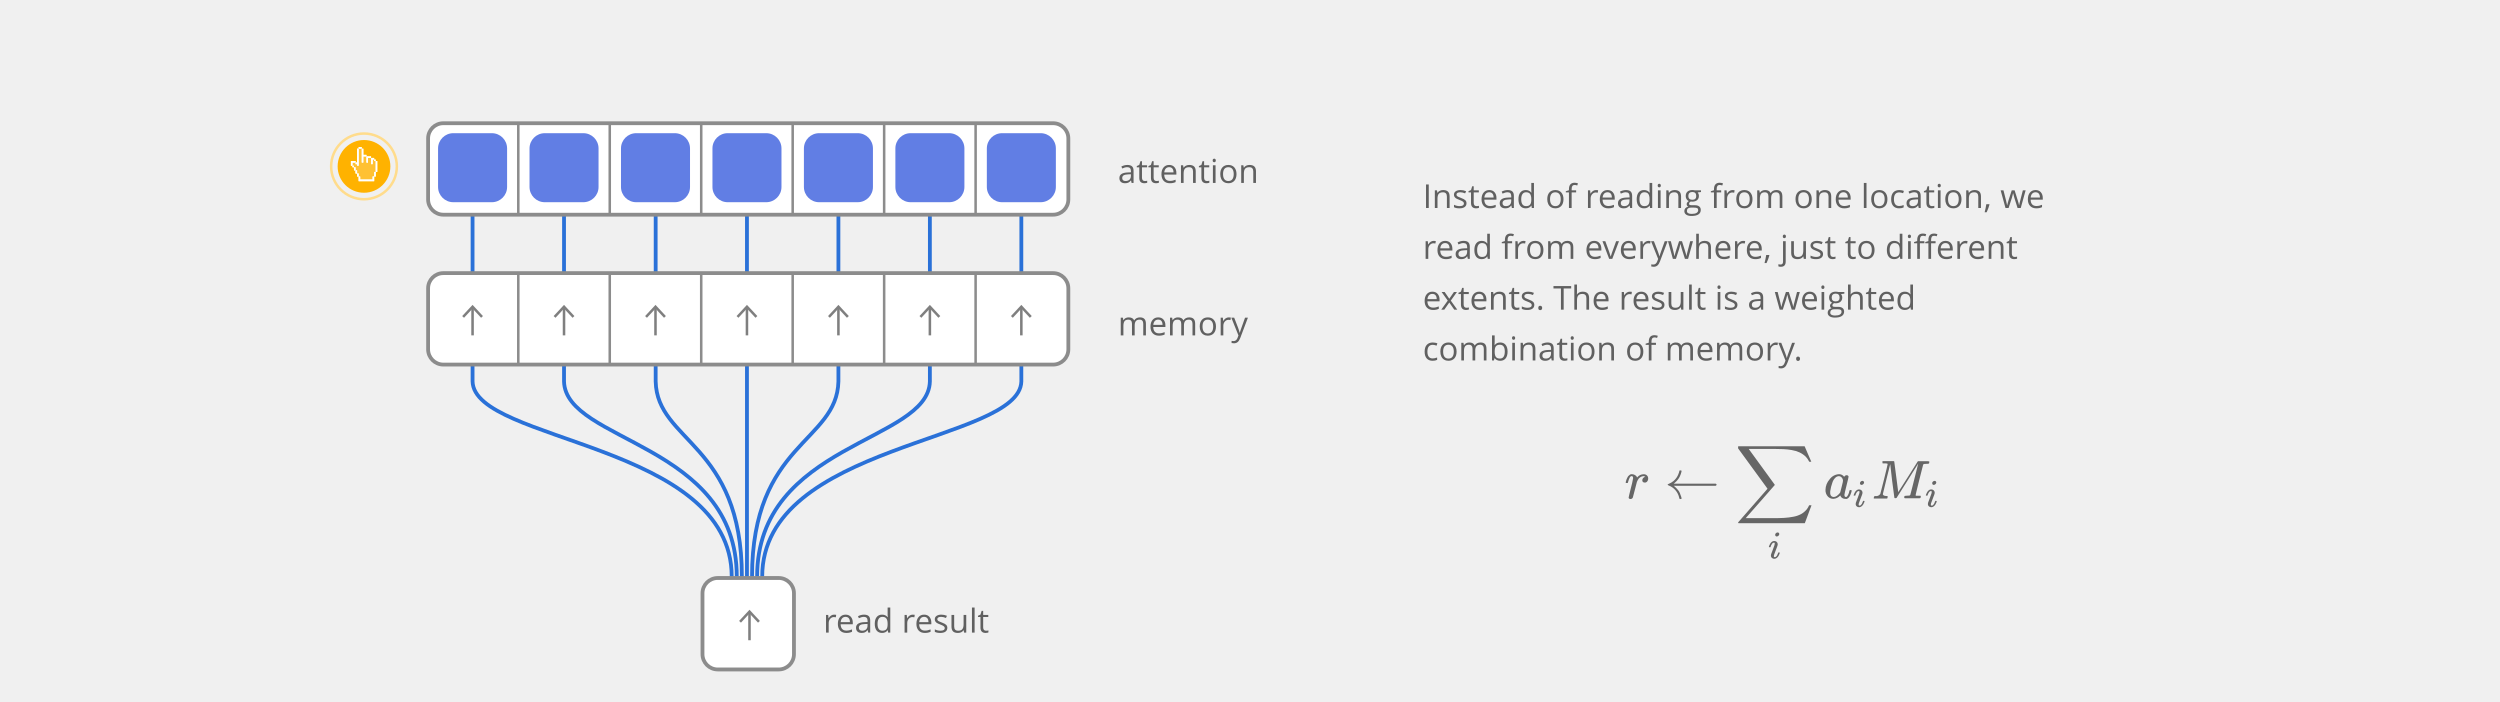
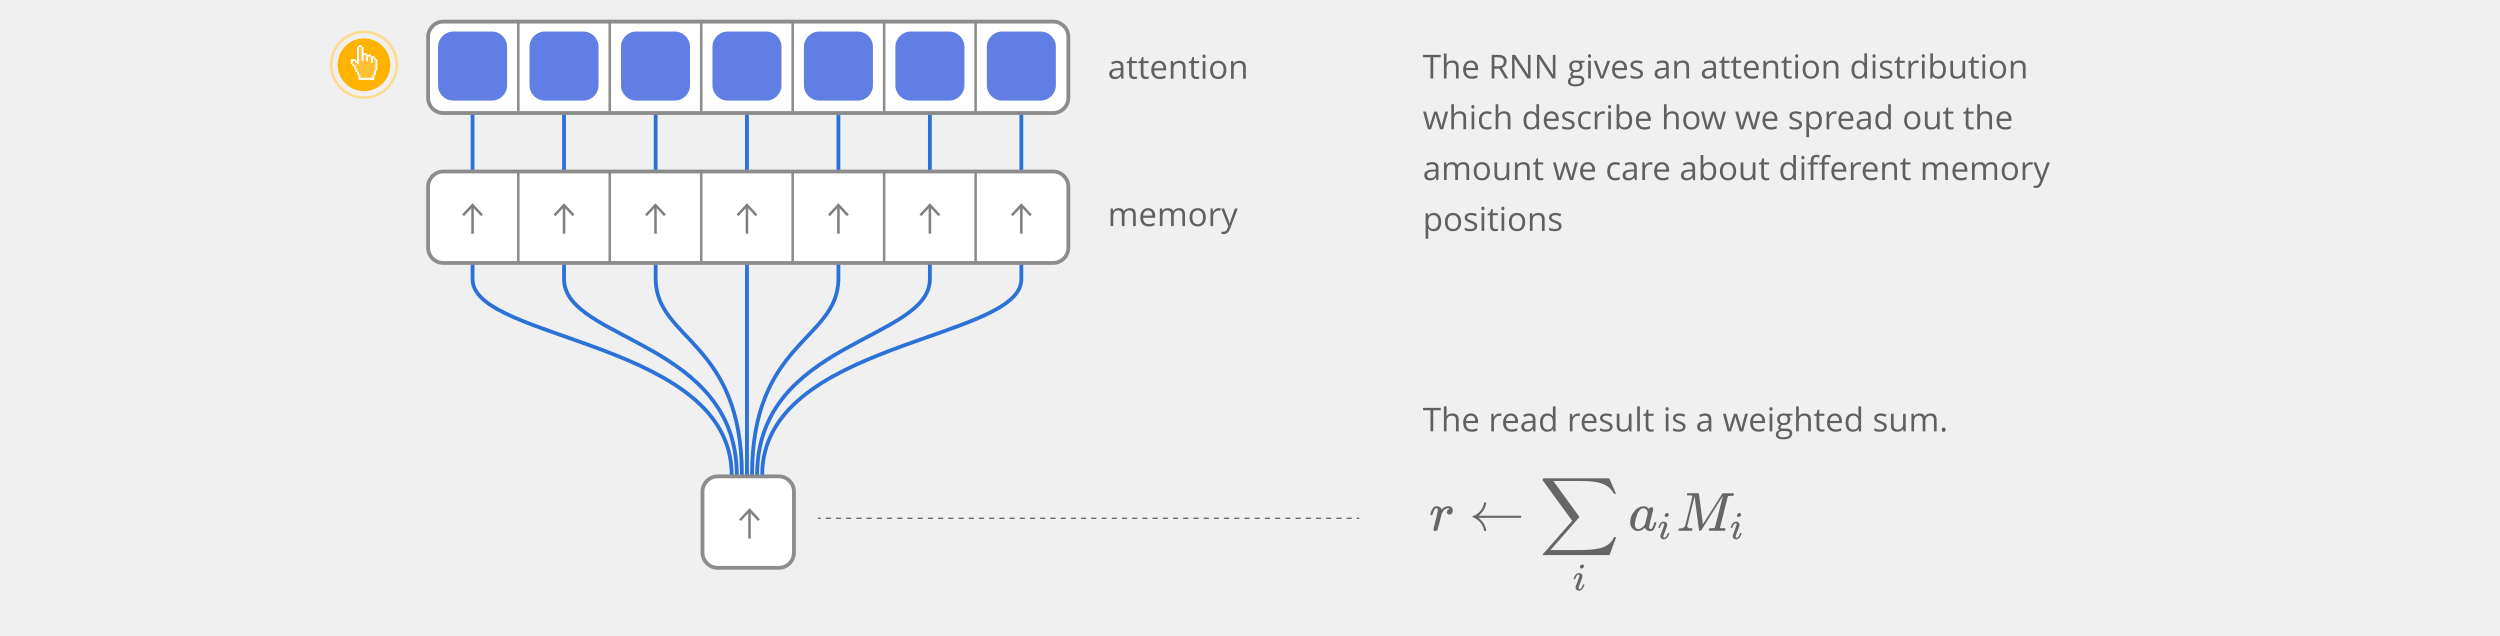
- <svg xmlns="http://www.w3.org/2000/svg" xmlns:xlink="http://www.w3.org/1999/xlink" id="edges" width="984" height="276" viewBox="0 0 984 276">
+ <svg xmlns="http://www.w3.org/2000/svg" xmlns:xlink="http://www.w3.org/1999/xlink" id="edges" width="984" height="250" viewBox="0 0 984 250">
  <defs>
    <symbol id="array-7" data-name="array-7" viewBox="0 0 253.5 37.5">
      <rect x="0.75" y="0.75" width="252" height="36" rx="6" ry="6" fill="#fff" stroke="#8c8c8c" stroke-miterlimit="10" stroke-width="1.5" />
      <line x1="36.25" y1="36.75" x2="36.25" y2="0.75" fill="none" stroke="#8c8c8c" stroke-miterlimit="10" />
      <line x1="72.25" y1="36.75" x2="72.25" y2="0.75" fill="none" stroke="#8c8c8c" stroke-miterlimit="10" />
      <line x1="108.25" y1="36.75" x2="108.25" y2="0.75" fill="none" stroke="#8c8c8c" stroke-miterlimit="10" />
      <line x1="144.25" y1="36.75" x2="144.25" y2="0.75" fill="none" stroke="#8c8c8c" stroke-miterlimit="10" />
      <line x1="180.25" y1="36.75" x2="180.25" y2="0.75" fill="none" stroke="#8c8c8c" stroke-miterlimit="10" />
      <line x1="216.25" y1="36.75" x2="216.25" y2="0.75" fill="none" stroke="#8c8c8c" stroke-miterlimit="10" />
    </symbol>
    <symbol id="array-1" data-name="array-1" viewBox="0 0 37.5 37.5">
      <rect x="0.75" y="0.75" width="36" height="36" rx="6" ry="6" fill="#fff" stroke="#8c8c8c" stroke-miterlimit="10" stroke-width="1.5" />
    </symbol>
    <symbol id="array-vector" data-name="array-vector" viewBox="0 0 36 36">
      <rect width="36" height="36" fill="#d8c2f2" opacity="0" />
      <g opacity="0.5">
        <g>
          <line x1="18" y1="24" x2="18" y2="13.08" fill="none" stroke="#000" stroke-miterlimit="10" />
          <polygon points="22.09 16.4 21.36 17.08 18 13.47 14.64 17.08 13.91 16.4 18 12 22.09 16.4" />
        </g>
      </g>
    </symbol>
    <symbol id="array-positive-value" data-name="array-positive-value" viewBox="0 0 36 36">
      <rect width="36" height="36" fill="#0080f7" opacity="0" />
      <rect x="4.42" y="4.42" width="27.17" height="27.17" rx="6" ry="6" fill="#3a5edd" opacity="0.8" />
    </symbol>
    <symbol id="pointer" data-name="pointer" viewBox="0 0 26.87 26.87">
      <circle cx="13.43" cy="13.43" r="12.93" fill="none" stroke="#ffdc8c" stroke-miterlimit="10" />
      <circle cx="13.43" cy="13.43" r="10.38" fill="#ffb200" />
      <polygon points="11.32 19.26 11.32 17.43 10.72 17.43 10.71 16.14 10.1 16.21 10.1 15 9.54 14.99 9.46 13.78 8.88 13.78 8.89 13.16 8.28 13.16 8.28 11.34 10.11 11.34 10.11 11.94 10.71 11.94 10.71 6.46 11.33 6.45 11.33 5.86 12.54 5.86 12.54 6.45 13.16 6.47 13.16 8.89 14.37 8.89 14.39 9.49 16.21 9.51 16.21 10.12 17.43 10.12 17.43 10.79 18.04 10.73 18.05 11.39 18.65 11.33 18.65 15.61 18.04 15.52 17.98 17.43 17.43 17.43 17.43 19.26 11.32 19.26" fill="#fff" opacity="0.2" />
      <g>
        <path d="M10.11,11.94c0-.09,0-0.19,0-0.28s0-.21,0-0.32H8.28v1.82H8.89V11.95h1.23v0.63h0.6v0.6h0.61V13.09q0-2.4,0-4.8,0-.92,0-1.85h1.21V5.85H11.33v0.6H10.71v5.47h-0.6Zm4.28-2.44a0.45,0.45,0,0,1,0-.07c0-.15,0-0.3,0-0.45s0,0,0-.08H13.16V6.47H12.55v5.47h0.61V9.51h1.24s0,0.06,0,.09q0,1.12,0,2.25s0,0.07,0,.1H15V10.12h1.23v2.43h0.6V10.71l0.57,0s0,0,0,.05,0,0.29,0,.44,0,0.07,0,.11H18a0,0,0,0,1,.06.06c0,0.24,0,.48,0,0.72q0,1.71,0,3.41s0,0,0,.08h-0.6s0,0,0,0q0,0.86,0,1.72s0,0,0,.06H16.81v1.21H11.94V17.42H11.33V16.21h-0.6a11.4,11.4,0,0,0,0,1.22h0.6v1.83c2,0,4.07,0,6.11,0,0-.1,0-0.19,0-0.28,0-.46,0-0.93,0-1.39a1.53,1.53,0,0,0,0-.16H18c0.05,0,.07,0,0.07-0.07,0-.45,0-0.89,0-1.34,0-.13,0-0.26,0-0.4l0.3,0h0.3V11.33H18v-0.6H17.43V10.11H16.21V9.51H14.39ZM10.1,15v1.21h0.52a0.07,0.07,0,0,0,.08-0.08c0-.32,0-0.65,0-1,0-.06,0-0.11,0-0.17H10.11V13.77H9.49V13.16H8.91a2.7,2.7,0,0,0,0,.62H9.47s0,0,0,.07,0,0.27,0,.41,0,0.45,0,.68a0,0,0,0,0,.05.06H10.1Z" fill="#fff" />
        <path d="M17.43,17.43s0,0,0-.06q0-.86,0-1.72s0,0,0,0H18s0-.06,0-0.08q0-1.71,0-3.41c0-.24,0-0.48,0-0.72A0,0,0,0,0,18,11.33H17.44s0-.07,0-0.11,0-.29,0-0.44,0-.05,0-0.05l-0.57,0v1.84h-0.6V10.12H15v1.82H14.38s0-.07,0-0.1q0-1.12,0-2.25s0-.06,0-0.09h1.81v0.6h1.22v0.62H18v0.6h0.61v4.28h-0.3l-0.3,0c0,0.14,0,.27,0,0.4,0,0.45,0,.89,0,1.34,0,0.05,0,.07-0.07.07H17.43Z" fill="#fff" />
        <path d="M17.43,17.43a1.53,1.53,0,0,1,0,.16c0,0.46,0,.93,0,1.39,0,0.09,0,.17,0,0.28-2,0-4.06,0-6.11,0V17.43h-0.6a11.4,11.4,0,0,1,0-1.22h0.6v1.21h0.61v1.22h4.88V17.43h0.62Z" fill="#fff" />
        <path d="M11.33,6.45q0,0.92,0,1.85,0,2.4,0,4.8v0.07H10.72v-0.6h-0.6V11.93h0.6V6.46h0.61Z" fill="#fff" />
        <path d="M14.39,9.49H13.16v2.43H12.55V6.47h0.61V8.89h1.21s0,0.06,0,.08,0,0.3,0,.45a0.44,0.44,0,0,0,0,.07h0Z" fill="#fff" />
        <path d="M10.1,15H9.54a0,0,0,0,1-.05-0.06c0-.23,0-0.45,0-0.68s0-.27,0-0.41,0,0,0-.07H8.88a2.7,2.7,0,0,1,0-.62H9.49v0.61h0.62V15h0.61c0,0.06,0,.12,0,0.17,0,0.32,0,.65,0,1a0.07,0.07,0,0,1-.08.08H10.1V15Z" fill="#fff" />
        <path d="M10.11,11.93H8.89v1.21H8.28V11.34h1.83c0,0.11,0,.21,0,0.32s0,0.19,0,.28h0Z" fill="#fff" />
        <path d="M11.33,6.45V5.85h1.21v0.6H11.33Z" fill="#fff" />
      </g>
    </symbol>
  </defs>
  <g id="paths">
-     <path id="edge0" d="M186,84v66.12c0.56,24,102,24.22,102,76.88" fill="none" stroke="#2a71d8" stroke-miterlimit="10" stroke-width="1.5" />
-     <path id="edge1" d="M222,84v66.12c0.56,24,68,24.22,68,76.88" fill="none" stroke="#2a71d8" stroke-miterlimit="10" stroke-width="1.5" />
-     <path id="edge2" d="M258.07,84v66.12c0.56,24,33.93,24.22,33.93,76.88" fill="none" stroke="#2a71d8" stroke-miterlimit="10" stroke-width="1.5" />
-     <path id="edge3" d="M294,84V228" fill="none" stroke="#2a71d8" stroke-miterlimit="10" stroke-width="1.5" />
-     <path id="edge4" d="M330,84v66.12c-0.56,24-34,24.22-34,76.88" fill="none" stroke="#2a71d8" stroke-miterlimit="10" stroke-width="1.5" />
-     <path id="edge5" d="M366,84v66.12c-0.56,24-68,24.22-68,76.88" fill="none" stroke="#2a71d8" stroke-miterlimit="10" stroke-width="1.5" />
-     <path id="edge6" d="M402,84v66.12c-0.56,24-102,24.22-102,76.88" fill="none" stroke="#2a71d8" stroke-miterlimit="10" stroke-width="1.5" />
+     <path id="edge0" d="M186,44v66.12c0.56,24,102,24.22,102,76.88" fill="none" stroke="#2a71d8" stroke-miterlimit="10" stroke-width="1.5" />
+     <path id="edge1" d="M222,44v66.12c0.56,24,68,24.22,68,76.88" fill="none" stroke="#2a71d8" stroke-miterlimit="10" stroke-width="1.5" />
+     <path id="edge2" d="M258.07,44v66.12c0.56,24,33.93,24.22,33.93,76.88" fill="none" stroke="#2a71d8" stroke-miterlimit="10" stroke-width="1.5" />
+     <path id="edge3" d="M294,44V188" fill="none" stroke="#2a71d8" stroke-miterlimit="10" stroke-width="1.5" />
+     <path id="edge4" d="M330,44v66.12c-0.56,24-34,24.22-34,76.88" fill="none" stroke="#2a71d8" stroke-miterlimit="10" stroke-width="1.5" />
+     <path id="edge5" d="M366,44v66.12c-0.56,24-68,24.22-68,76.88" fill="none" stroke="#2a71d8" stroke-miterlimit="10" stroke-width="1.5" />
+     <path id="edge6" d="M402,44v66.12c-0.56,24-102,24.22-102,76.88" fill="none" stroke="#2a71d8" stroke-miterlimit="10" stroke-width="1.5" />
  </g>
-   <use id="array-7-3" data-name="array-7" width="253.5" height="37.5" transform="translate(167.75 47.75)" xlink:href="#array-7" />
-   <use id="array-7-6" data-name="array-7" width="253.5" height="37.5" transform="translate(167.75 106.75)" xlink:href="#array-7" />
-   <use id="array-1-3" data-name="array-1" width="37.5" height="37.5" transform="translate(275.75 226.75)" xlink:href="#array-1" />
+   <use id="array-7-3" data-name="array-7" width="253.5" height="37.5" transform="translate(167.75 7.75)" xlink:href="#array-7" />
+   <use id="array-7-6" data-name="array-7" width="253.5" height="37.5" transform="translate(167.75 66.75)" xlink:href="#array-7" />
+   <use id="array-1-3" data-name="array-1" width="37.5" height="37.5" transform="translate(275.75 186.75)" xlink:href="#array-1" />
  <g opacity="0.6">
-     <text transform="translate(440 72)" font-size="13" font-family="Open Sans">attention</text>
+     <text transform="translate(436 31)" font-size="13" font-family="Open Sans">attention</text>
  </g>
  <g opacity="0.6">
-     <text transform="translate(440 132)" font-size="13" font-family="Open Sans">memory</text>
+     <text transform="translate(436 89)" font-size="13" font-family="Open Sans">memory</text>
+   </g>
+   <use id="read-result" width="36" height="36" transform="translate(277 188)" xlink:href="#array-vector" />
+   <g id="attention">
+     <use id="array-positive-value-3" data-name="array-positive-value" width="36" height="36" transform="translate(168 8)" xlink:href="#array-positive-value" />
+     <use width="36" height="36" transform="translate(204 8)" xlink:href="#array-positive-value" />
+     <use width="36" height="36" transform="translate(240 8)" xlink:href="#array-positive-value" />
+     <use width="36" height="36" transform="translate(276 8)" xlink:href="#array-positive-value" />
+     <use width="36" height="36" transform="translate(312 8)" xlink:href="#array-positive-value" />
+     <use width="36" height="36" transform="translate(348 8)" xlink:href="#array-positive-value" />
+     <use width="36" height="36" transform="translate(384 8)" xlink:href="#array-positive-value" />
+   </g>
+   <g id="memory">
+     <use width="36" height="36" transform="translate(168 68)" xlink:href="#array-vector" />
+     <use width="36" height="36" transform="translate(204 68)" xlink:href="#array-vector" />
+     <use width="36" height="36" transform="translate(240 68)" xlink:href="#array-vector" />
+     <use width="36" height="36" transform="translate(276 68)" xlink:href="#array-vector" />
+     <use width="36" height="36" transform="translate(312 68)" xlink:href="#array-vector" />
+     <use width="36" height="36" transform="translate(348 68)" xlink:href="#array-vector" />
+     <use id="array-vector-17" data-name="array-vector" width="36" height="36" transform="translate(384 68)" xlink:href="#array-vector" />
+   </g>
+   <use id="pointer-3" data-name="pointer" width="26.87" height="26.87" transform="translate(129.84 12.06)" xlink:href="#pointer" />
+   <g opacity="0.6">
+     <text transform="translate(560 30.88)" font-size="13" font-family="Open Sans">The RNN gives an attention distribution <tspan x="0" y="20">which describe how we spread out the </tspan>
+       <tspan x="0" y="40">amount we care about different memory </tspan>
+       <tspan x="0" y="60">positions</tspan>
+     </text>
  </g>
  <g opacity="0.6">
-     <text transform="translate(324 249)" font-size="13" font-family="Open Sans">read result</text>
+     <text transform="translate(560 169.81)" font-size="13" font-family="Open Sans">The read result is a weighted sum.</text>
  </g>
-   <use id="read-result" width="36" height="36" transform="translate(277 228)" xlink:href="#array-vector" />
-   <g id="attention">
-     <use id="array-positive-value-3" data-name="array-positive-value" width="36" height="36" transform="translate(168 48)" xlink:href="#array-positive-value" />
-     <use width="36" height="36" transform="translate(204 48)" xlink:href="#array-positive-value" />
-     <use width="36" height="36" transform="translate(240 48)" xlink:href="#array-positive-value" />
-     <use width="36" height="36" transform="translate(276 48)" xlink:href="#array-positive-value" />
-     <use width="36" height="36" transform="translate(312 48)" xlink:href="#array-positive-value" />
-     <use width="36" height="36" transform="translate(348 48)" xlink:href="#array-positive-value" />
-     <use width="36" height="36" transform="translate(384 48)" xlink:href="#array-positive-value" />
+   <g opacity="0.6">
+     <g>
+       <line x1="322" y1="204" x2="323" y2="204" fill="none" stroke="#000" stroke-miterlimit="10" stroke-width="0.5" />
+       <line x1="325.01" y1="204" x2="533" y2="204" fill="none" stroke="#000" stroke-miterlimit="10" stroke-width="0.5" stroke-dasharray="2.01 2.01" />
+       <line x1="534" y1="204" x2="535" y2="204" fill="none" stroke="#000" stroke-miterlimit="10" stroke-width="0.5" />
+     </g>
  </g>
-   <g id="memory">
-     <use width="36" height="36" transform="translate(168 108)" xlink:href="#array-vector" />
-     <use width="36" height="36" transform="translate(204 108)" xlink:href="#array-vector" />
-     <use width="36" height="36" transform="translate(240 108)" xlink:href="#array-vector" />
-     <use width="36" height="36" transform="translate(276 108)" xlink:href="#array-vector" />
-     <use width="36" height="36" transform="translate(312 108)" xlink:href="#array-vector" />
-     <use width="36" height="36" transform="translate(348 108)" xlink:href="#array-vector" />
-     <use id="array-vector-17" data-name="array-vector" width="36" height="36" transform="translate(384 108)" xlink:href="#array-vector" />
+   <g>
+     <path d="M563,202.59a1.5,1.5,0,0,0,0-.17l0.11-.48a4.07,4.07,0,0,1,.22-0.67q0.13-.3.33-0.71a2.31,2.31,0,0,1,.43-0.65,4.86,4.86,0,0,1,.56-0.48,1,1,0,0,1,.72-0.2,2.27,2.27,0,0,1,1.11.26,2.61,2.61,0,0,1,.67.48,0.93,0.93,0,0,1,.24.43,0.23,0.23,0,0,0,.07.13,0.76,0.76,0,0,0,.17-0.15,3.19,3.19,0,0,1,2.41-1.13h0.06a1.69,1.69,0,0,1,1.56.89,2.06,2.06,0,0,1,.17.8,1.74,1.74,0,0,1-.28,1,1.35,1.35,0,0,1-.56.5,1.22,1.22,0,0,1-.54.09,1,1,0,0,1-.69-0.24,0.81,0.81,0,0,1-.26-0.63,1.41,1.41,0,0,1,1.21-1.39A1.66,1.66,0,0,0,570,200a2.8,2.8,0,0,0-2.23,1.6,2.88,2.88,0,0,0-.33.72q-0.11.37-.74,2.88-0.74,3-.85,3.23a1,1,0,0,1-.93.59,0.74,0.74,0,0,1-.46-0.13,0.78,0.78,0,0,1-.24-0.26,0.32,0.32,0,0,1,0-.22q0-.28.87-3.73a37.67,37.67,0,0,0,.87-3.84q0-.85-0.56-0.85a0.93,0.93,0,0,0-.78.61A6.3,6.3,0,0,0,564,202a6.18,6.18,0,0,1-.24.78,0.72,0.72,0,0,1-.35,0h-0.3A0.36,0.36,0,0,1,563,202.59Z" fill="#666" />
+     <path d="M598.79,203.15v0.24a0.54,0.54,0,0,1-.33.43H581.91l0.37,0.3a5.92,5.92,0,0,1,.63.59q0.3,0.33.71,0.8a4.41,4.41,0,0,1,.72,1.21q0.3,0.74.56,1.54a2.44,2.44,0,0,1,.11.54q0,0.24-.43.24h-0.22a0.17,0.17,0,0,1-.13-0.09,0.85,0.85,0,0,1-.11-0.19,2.1,2.1,0,0,1-.09-0.41,6.62,6.62,0,0,0-1.47-2.82,6.68,6.68,0,0,0-2.64-1.84,0.85,0.85,0,0,1-.39-0.24,0.25,0.25,0,0,1,.09-0.22,1.44,1.44,0,0,1,.3-0.15,6.66,6.66,0,0,0,1.84-1.08,6.43,6.43,0,0,0,1.24-1.32,7.45,7.45,0,0,0,.69-1.28,10.62,10.62,0,0,0,.37-1l0.06-.37,0.07-.17a0.23,0.23,0,0,1,.11-0.09,0.67,0.67,0,0,1,.28,0q0.43,0,.43.24a2.44,2.44,0,0,1-.11.54,9.12,9.12,0,0,1-.54,1.5,6.26,6.26,0,0,1-.69,1.17q-0.37.48-.67,0.8a6.46,6.46,0,0,1-.65.61l-0.43.37h16.55a0.54,0.54,0,0,1,.33.43v-0.24Z" fill="#666" />
+     <path d="M607.32,188.27s4.41,0,13.11,0h13l1.26,2.93q1.28,3,1.37,3.16h-0.87l-0.15-.3a7.32,7.32,0,0,0-1.21-1.69,9.09,9.09,0,0,0-2.41-1.67,11.86,11.86,0,0,0-3.06-.93,25.21,25.21,0,0,0-3.27-.37q-1.54-.06-4-0.09h-9.71l0.17,0.24q10,13.72,10.08,13.85a0.19,0.19,0,0,1,0,.13L616,210l-5.72,6.5s1.52,0,4.57,0h3.06q1.93,0,2.77,0,2.95,0,4.77-.11a27.83,27.83,0,0,0,3.62-.46,10,10,0,0,0,3.06-1.06,8.13,8.13,0,0,0,2.23-1.89,6.87,6.87,0,0,0,.89-1.56h0.87s-0.05.17-.15,0.46-0.28.76-.54,1.41-0.48,1.26-.67,1.82l-1.26,3.36-13,0q-13,0-13.11,0a0.18,0.18,0,0,1-.13-0.2,0.33,0.33,0,0,1,0-.13L618.81,205s-0.24-.34-0.71-1-1.24-1.68-2.28-3.12-2-2.73-2.82-3.86l-5.76-7.91,0-.33A0.7,0.7,0,0,1,607.32,188.27Z" fill="#666" />
+     <path d="M619.35,227.92a1.68,1.68,0,0,1,.14-0.47,7.35,7.35,0,0,1,.37-0.78,2.53,2.53,0,0,1,.67-0.78,1.39,1.39,0,0,1,.92-0.34,1.45,1.45,0,0,1,1,.35,1.25,1.25,0,0,1,.41.95,3,3,0,0,1-.21.86q-0.21.6-.61,1.61T621.38,231a2.51,2.51,0,0,0-.08.49q0,0.38.26,0.38a1,1,0,0,0,.29,0,1,1,0,0,0,.35-0.21,2.08,2.08,0,0,0,.41-0.54,4.45,4.45,0,0,0,.38-0.9,0.63,0.63,0,0,1,.08-0.21,0.56,0.56,0,0,1,.26,0q0.31,0,.31.15a1.68,1.68,0,0,1-.14.47,6,6,0,0,1-.38.78,2.56,2.56,0,0,1-.69.77,1.54,1.54,0,0,1-.95.34,1.44,1.44,0,0,1-.9-0.32,1.2,1.2,0,0,1-.43-1,1.54,1.54,0,0,1,.08-0.49q0.08-.23.66-1.75t0.67-1.85a2.54,2.54,0,0,0,.11-0.6q0-.37-0.26-0.37h0a1.07,1.07,0,0,0-.84.51,3.57,3.57,0,0,0-.58,1.29l0,0a0.12,0.12,0,0,0,0,0,0,0,0,0,1,0,0l0,0h-0.4A0.26,0.26,0,0,1,619.35,227.92Zm2.5-4.8a0.86,0.86,0,0,1,.29-0.64,1,1,0,0,1,.67-0.29,0.62,0.62,0,0,1,.46.18,0.68,0.68,0,0,1,.2.46,0.87,0.87,0,0,1-.31.64,1,1,0,0,1-.67.31,0.69,0.69,0,0,1-.43-0.15A0.64,0.64,0,0,1,621.84,223.13Z" fill="#666" />
+     <path d="M648.53,201.7a2,2,0,0,0-.11-0.48,2.06,2.06,0,0,0-.5-0.76,1.39,1.39,0,0,0-1-.43,2.08,2.08,0,0,0-1.45.67,4.53,4.53,0,0,0-1.08,1.76,17.3,17.3,0,0,0-.89,3.55v0.24a1.16,1.16,0,0,1,0,.26,1.82,1.82,0,0,0,.39,1.34,1.4,1.4,0,0,0,.93.39,2.45,2.45,0,0,0,1.63-.72,3.64,3.64,0,0,0,1-1.11q0-.09.59-2.32T648.53,201.7Zm-6.89,3.71a6.4,6.4,0,0,1,1.65-4.16,4.85,4.85,0,0,1,3.71-2,2.46,2.46,0,0,1,2,1.06,1.08,1.08,0,0,1,1-.65,0.78,0.78,0,0,1,.5.17,0.53,0.53,0,0,1,.22.43q0,0.28-.8,3.47t-0.82,3.6a1.16,1.16,0,0,0,.15.71,0.64,0.64,0,0,0,.45.2,0.94,0.94,0,0,0,.43-0.2A4.91,4.91,0,0,0,651,206a0.81,0.81,0,0,1,.22-0.45,0.63,0.63,0,0,1,.22,0h0.09q0.41,0,.41.19a3.44,3.44,0,0,1-.11.59,6.8,6.8,0,0,1-.43,1.17,3.69,3.69,0,0,1-.69,1.08,2.14,2.14,0,0,1-.69.45,2.31,2.31,0,0,1-.52,0,2.21,2.21,0,0,1-1.24-.32,1.66,1.66,0,0,1-.65-0.67l-0.13-.33s0,0-.09,0l-0.09.09a3.8,3.8,0,0,1-2.6,1.21,3,3,0,0,1-2.1-.87A3.65,3.65,0,0,1,641.64,205.41Z" fill="#666" />
+     <path d="M652.71,207.66a1.68,1.68,0,0,1,.14-0.47,7.35,7.35,0,0,1,.37-0.78,2.53,2.53,0,0,1,.67-0.78,1.39,1.39,0,0,1,.92-0.34,1.45,1.45,0,0,1,1,.35,1.25,1.25,0,0,1,.41.95,3,3,0,0,1-.21.86q-0.21.6-.61,1.61t-0.64,1.73a2.51,2.51,0,0,0-.08.49q0,0.38.26,0.38a1,1,0,0,0,.29,0,1,1,0,0,0,.35-0.21,2.08,2.08,0,0,0,.41-0.54,4.45,4.45,0,0,0,.38-0.9,0.63,0.63,0,0,1,.08-0.21,0.56,0.56,0,0,1,.26,0q0.31,0,.31.15a1.68,1.68,0,0,1-.14.47,6,6,0,0,1-.38.78,2.56,2.56,0,0,1-.69.77,1.54,1.54,0,0,1-.95.34,1.44,1.44,0,0,1-.9-0.32,1.2,1.2,0,0,1-.43-1,1.54,1.54,0,0,1,.08-0.49q0.08-.23.66-1.75t0.67-1.85a2.54,2.54,0,0,0,.11-0.6q0-.37-0.26-0.37h0a1.07,1.07,0,0,0-.84.51,3.57,3.57,0,0,0-.58,1.29l0,0a0.12,0.12,0,0,0,0,0,0,0,0,0,1,0,0l0,0h-0.4A0.26,0.26,0,0,1,652.71,207.66Zm2.5-4.8a0.86,0.86,0,0,1,.29-0.64,1,1,0,0,1,.67-0.29,0.62,0.62,0,0,1,.46.18,0.68,0.68,0,0,1,.2.46,0.87,0.87,0,0,1-.31.64,1,1,0,0,1-.67.31,0.69,0.69,0,0,1-.43-0.15A0.64,0.64,0,0,1,655.21,202.87Z" fill="#666" />
+     <path d="M666.11,195.18a2.36,2.36,0,0,0-1.24-.17,6.23,6.23,0,0,1-.67,0,0.18,0.18,0,0,1-.15-0.22s0-.09,0-0.24l0-.15a0.65,0.65,0,0,0,0-.11,0.38,0.38,0,0,1,0-.11q0-.09,0-0.06s0,0,.09,0a0.11,0.11,0,0,1,.11,0,0.3,0.3,0,0,0,.17,0l0.26,0h0.65l1,0h2a0.43,0.43,0,0,1,.35.11q0,0.09.8,6.11l0.78,6,0.5-.8q0.52-.78,1.39-2.17l1.91-3q3.79-6,3.84-6.09l0.07-.07,0.09-.06,0.13,0h2.95a5.27,5.27,0,0,0,.63,0q0.74,0,.74.24a1.78,1.78,0,0,1-.07.37q-0.07.26-.07,0.28a1.28,1.28,0,0,1-.8.13,9.64,9.64,0,0,0-1.11.07,0.62,0.62,0,0,0-.39.24q-0.06.11-1.56,6.13t-1.52,6.09a0.17,0.17,0,0,0,0,.11l0.15,0.09a0.7,0.7,0,0,0,.37,0,3.47,3.47,0,0,1,.71,0H679a0.78,0.78,0,0,1,.13.24,1.43,1.43,0,0,1-.15.65,0.48,0.48,0,0,1-.35.11l-0.89,0-2,0h-2a6.4,6.4,0,0,0-.76,0q-0.37,0-.37-0.22s0-.13,0-0.3a0.68,0.68,0,0,1,.17-0.39,1.8,1.8,0,0,1,.5-0.07q0.59,0,1.3-.07a0.58,0.58,0,0,0,.41-0.26q0-.09.82-3.16t1.54-6.13l0.76-3.06-4.2,6.7q-4.25,6.76-4.35,6.87l-0.09,0a0.7,0.7,0,0,1-.35.07,0.39,0.39,0,0,1-.39-0.15q0-.09-0.89-6.72l-0.85-6.65-1.47,5.85q-1.45,5.76-1.45,6,0.13,0.72,1.56.72H666a0.42,0.42,0,0,1,.15.2,1,1,0,0,1-.07.39,0.68,0.68,0,0,1-.17.39l-0.24,0h-0.26l-0.74,0-1.39,0-1.34,0-0.8,0a1.17,1.17,0,0,1-.41,0,0.2,0.2,0,0,1-.09-0.2,2.3,2.3,0,0,1,.07-0.3,1.32,1.32,0,0,1,.11-0.33,0.51,0.51,0,0,1,.48-0.13,1.92,1.92,0,0,0,1.93-.87q0.09-.13,1.49-5.81T666.11,195.18Z" fill="#666" />
+     <path d="M681.18,207.66a1.68,1.68,0,0,1,.14-0.47,7.37,7.37,0,0,1,.37-0.78,2.53,2.53,0,0,1,.67-0.78,1.39,1.39,0,0,1,.92-0.34,1.45,1.45,0,0,1,1,.35,1.25,1.25,0,0,1,.41.95,3,3,0,0,1-.21.86q-0.21.6-.61,1.61t-0.64,1.73a2.51,2.51,0,0,0-.08.49q0,0.38.26,0.38a1,1,0,0,0,.29,0,1,1,0,0,0,.35-0.21,2.08,2.08,0,0,0,.41-0.54,4.45,4.45,0,0,0,.38-0.9,0.63,0.63,0,0,1,.08-0.21,0.56,0.56,0,0,1,.26,0q0.31,0,.31.15a1.68,1.68,0,0,1-.14.47,6,6,0,0,1-.38.78,2.56,2.56,0,0,1-.69.77,1.54,1.54,0,0,1-.95.34,1.44,1.44,0,0,1-.9-0.32,1.2,1.2,0,0,1-.43-1,1.54,1.54,0,0,1,.08-0.49q0.08-.23.66-1.75t0.67-1.85a2.54,2.54,0,0,0,.11-0.6q0-.37-0.26-0.37h0a1.07,1.07,0,0,0-.84.51,3.57,3.57,0,0,0-.58,1.29l0,0a0.12,0.12,0,0,0,0,0,0,0,0,0,1,0,0l0,0h-0.4A0.26,0.26,0,0,1,681.18,207.66Zm2.5-4.8a0.86,0.86,0,0,1,.29-0.64,1,1,0,0,1,.67-0.29,0.62,0.62,0,0,1,.46.18,0.68,0.68,0,0,1,.2.46,0.87,0.87,0,0,1-.31.64,1,1,0,0,1-.67.31,0.69,0.69,0,0,1-.43-0.15A0.64,0.64,0,0,1,683.68,202.87Z" fill="#666" />
  </g>
-   <use id="pointer-3" data-name="pointer" width="26.87" height="26.87" transform="translate(129.84 52.06)" xlink:href="#pointer" />
-   <g opacity="0.6">
-     <text transform="translate(560 81.88)" font-size="13" font-family="Open Sans">Instead of reading from one location, we <tspan x="0" y="20">read from everywhere, just to different </tspan>
-       <tspan x="0" y="40">extents. The result is a weighted </tspan>
-       <tspan x="0" y="60">combination of memory.</tspan>
-     </text>
-   </g>
-   <path d="M639.88,190a1.5,1.5,0,0,0,0-.17l0.11-.48a4.07,4.07,0,0,1,.22-0.67q0.13-.3.33-0.71a2.31,2.31,0,0,1,.43-0.65,4.86,4.86,0,0,1,.56-0.48,1,1,0,0,1,.72-0.2,2.27,2.27,0,0,1,1.11.26,2.61,2.61,0,0,1,.67.48,0.93,0.93,0,0,1,.24.43,0.23,0.23,0,0,0,.07.13,0.76,0.76,0,0,0,.17-0.15,3.19,3.19,0,0,1,2.41-1.13H647a1.69,1.69,0,0,1,1.56.89,2.06,2.06,0,0,1,.17.8,1.74,1.74,0,0,1-.28,1,1.35,1.35,0,0,1-.56.5,1.22,1.22,0,0,1-.54.09,1,1,0,0,1-.69-0.24,0.81,0.81,0,0,1-.26-0.63,1.41,1.41,0,0,1,1.21-1.39,1.66,1.66,0,0,0-.78-0.28,2.8,2.8,0,0,0-2.23,1.6,2.88,2.88,0,0,0-.33.72q-0.11.37-.74,2.88-0.74,3-.85,3.23a1,1,0,0,1-.93.59,0.74,0.74,0,0,1-.46-0.13,0.78,0.78,0,0,1-.24-0.26,0.32,0.32,0,0,1,0-.22q0-.28.87-3.73a37.67,37.67,0,0,0,.87-3.84q0-.85-0.56-0.85a0.93,0.93,0,0,0-.78.61,6.3,6.3,0,0,0-.52,1.32,6.18,6.18,0,0,1-.24.78,0.72,0.72,0,0,1-.35,0H640A0.36,0.36,0,0,1,639.88,190Z" fill="#666" />
-   <path d="M675.65,190.53v0.24a0.54,0.54,0,0,1-.33.43H658.77l0.37,0.3a5.92,5.92,0,0,1,.63.59q0.3,0.33.71,0.8a4.41,4.41,0,0,1,.72,1.21q0.3,0.74.56,1.54a2.44,2.44,0,0,1,.11.54q0,0.24-.43.24h-0.22a0.17,0.17,0,0,1-.13-0.09,0.85,0.85,0,0,1-.11-0.19,2.1,2.1,0,0,1-.09-0.41,6.62,6.62,0,0,0-1.47-2.82,6.68,6.68,0,0,0-2.64-1.84,0.85,0.85,0,0,1-.39-0.24,0.25,0.25,0,0,1,.09-0.22,1.44,1.44,0,0,1,.3-0.15,6.66,6.66,0,0,0,1.84-1.08,6.43,6.43,0,0,0,1.24-1.32,7.45,7.45,0,0,0,.69-1.28,10.62,10.62,0,0,0,.37-1l0.06-.37,0.07-.17a0.23,0.23,0,0,1,.11-0.09,0.67,0.67,0,0,1,.28,0q0.43,0,.43.24a2.44,2.44,0,0,1-.11.54,9.12,9.12,0,0,1-.54,1.5,6.26,6.26,0,0,1-.69,1.17q-0.37.48-.67,0.8a6.46,6.46,0,0,1-.65.61l-0.43.37h16.55a0.54,0.54,0,0,1,.33.43v-0.24Z" fill="#666" />
-   <path d="M684.19,175.65s4.41,0,13.11,0h13l1.26,2.93q1.28,3,1.37,3.16H712.1l-0.15-.3a7.32,7.32,0,0,0-1.21-1.69,9.09,9.09,0,0,0-2.41-1.67,11.86,11.86,0,0,0-3.06-.93,25.21,25.21,0,0,0-3.27-.37q-1.54-.06-4-0.09h-9.71l0.17,0.24q10,13.72,10.08,13.85a0.19,0.19,0,0,1,0,.13l-5.72,6.54-5.72,6.5s1.52,0,4.57,0h3.06q1.93,0,2.77,0,2.95,0,4.77-.11a27.83,27.83,0,0,0,3.62-.46,10,10,0,0,0,3.06-1.06,8.13,8.13,0,0,0,2.23-1.89,6.87,6.87,0,0,0,.89-1.56H713s-0.05.17-.15,0.46-0.28.76-.54,1.41-0.48,1.26-.67,1.82l-1.26,3.36-13,0q-13,0-13.11,0a0.18,0.18,0,0,1-.13-0.2,0.33,0.33,0,0,1,0-.13l11.55-13.22s-0.24-.34-0.71-1-1.24-1.68-2.28-3.12-2-2.73-2.82-3.86l-5.76-7.91,0-.33A0.7,0.7,0,0,1,684.19,175.65Z" fill="#666" />
-   <path d="M696.21,215.3a1.68,1.68,0,0,1,.14-0.47,7.35,7.35,0,0,1,.37-0.78,2.53,2.53,0,0,1,.67-0.78,1.39,1.39,0,0,1,.92-0.34,1.45,1.45,0,0,1,1,.35,1.25,1.25,0,0,1,.41.95,3,3,0,0,1-.21.86q-0.21.6-.61,1.61t-0.64,1.73a2.51,2.51,0,0,0-.08.49q0,0.38.26,0.38a1,1,0,0,0,.29,0,1,1,0,0,0,.35-0.21,2.08,2.08,0,0,0,.41-0.54,4.45,4.45,0,0,0,.38-0.9,0.63,0.63,0,0,1,.08-0.21,0.56,0.56,0,0,1,.26,0q0.31,0,.31.15a1.68,1.68,0,0,1-.14.47,6,6,0,0,1-.38.78,2.56,2.56,0,0,1-.69.77,1.54,1.54,0,0,1-.95.34,1.44,1.44,0,0,1-.9-0.32,1.2,1.2,0,0,1-.43-1,1.54,1.54,0,0,1,.08-0.49q0.08-.23.66-1.75t0.67-1.85a2.54,2.54,0,0,0,.11-0.6q0-.37-0.26-0.37h0a1.07,1.07,0,0,0-.84.51,3.57,3.57,0,0,0-.58,1.29l0,0a0.12,0.12,0,0,0,0,0,0,0,0,0,1,0,0l0,0h-0.4A0.26,0.26,0,0,1,696.21,215.3Zm2.5-4.8a0.86,0.86,0,0,1,.29-0.64,1,1,0,0,1,.67-0.29,0.62,0.62,0,0,1,.46.18,0.68,0.68,0,0,1,.2.46,0.87,0.87,0,0,1-.31.64,1,1,0,0,1-.67.31,0.69,0.69,0,0,1-.43-0.15A0.64,0.64,0,0,1,698.71,210.5Z" fill="#666" />
-   <path d="M725.4,189.08a2,2,0,0,0-.11-0.48,2.06,2.06,0,0,0-.5-0.76,1.39,1.39,0,0,0-1-.43,2.08,2.08,0,0,0-1.45.67,4.53,4.53,0,0,0-1.08,1.76,17.3,17.3,0,0,0-.89,3.55v0.24a1.16,1.16,0,0,1,0,.26,1.82,1.82,0,0,0,.39,1.34,1.4,1.4,0,0,0,.93.39,2.45,2.45,0,0,0,1.63-.72,3.64,3.64,0,0,0,1-1.11q0-.09.59-2.32T725.4,189.08Zm-6.89,3.71a6.4,6.4,0,0,1,1.65-4.16,4.85,4.85,0,0,1,3.71-2,2.46,2.46,0,0,1,2,1.06,1.08,1.08,0,0,1,1-.65,0.78,0.78,0,0,1,.5.17,0.53,0.53,0,0,1,.22.43q0,0.28-.8,3.47t-0.82,3.6a1.16,1.16,0,0,0,.15.71,0.64,0.64,0,0,0,.45.2,0.94,0.94,0,0,0,.43-0.2,4.91,4.91,0,0,0,.89-2.08,0.81,0.81,0,0,1,.22-0.45,0.63,0.63,0,0,1,.22,0h0.09q0.41,0,.41.19a3.44,3.44,0,0,1-.11.59,6.8,6.8,0,0,1-.43,1.17,3.69,3.69,0,0,1-.69,1.08,2.14,2.14,0,0,1-.69.45,2.31,2.31,0,0,1-.52,0,2.21,2.21,0,0,1-1.24-.32,1.66,1.66,0,0,1-.65-0.67l-0.13-.33s0,0-.09,0l-0.09.09a3.8,3.8,0,0,1-2.6,1.21,3,3,0,0,1-2.1-.87A3.65,3.65,0,0,1,718.51,192.78Z" fill="#666" />
-   <path d="M729.58,195a1.68,1.68,0,0,1,.14-0.47,7.35,7.35,0,0,1,.37-0.78,2.53,2.53,0,0,1,.67-0.78,1.39,1.39,0,0,1,.92-0.34,1.45,1.45,0,0,1,1,.35,1.25,1.25,0,0,1,.41.95,3,3,0,0,1-.21.86q-0.21.6-.61,1.61t-0.64,1.73a2.51,2.51,0,0,0-.08.49q0,0.38.26,0.38a1,1,0,0,0,.29,0,1,1,0,0,0,.35-0.21,2.08,2.08,0,0,0,.41-0.54,4.45,4.45,0,0,0,.38-0.9,0.63,0.63,0,0,1,.08-0.21,0.56,0.56,0,0,1,.26,0q0.31,0,.31.15a1.68,1.68,0,0,1-.14.47,6,6,0,0,1-.38.78,2.56,2.56,0,0,1-.69.77,1.54,1.54,0,0,1-.95.34,1.44,1.44,0,0,1-.9-0.32,1.2,1.2,0,0,1-.43-1,1.54,1.54,0,0,1,.08-0.49q0.08-.23.66-1.75t0.67-1.85a2.54,2.54,0,0,0,.11-0.6q0-.37-0.26-0.37h0a1.07,1.07,0,0,0-.84.51,3.57,3.57,0,0,0-.58,1.29l0,0a0.12,0.12,0,0,0,0,0,0,0,0,0,1,0,0l0,0h-0.4A0.26,0.26,0,0,1,729.58,195Zm2.5-4.8a0.86,0.86,0,0,1,.29-0.64,1,1,0,0,1,.67-0.29,0.62,0.62,0,0,1,.46.18,0.68,0.68,0,0,1,.2.46,0.87,0.87,0,0,1-.31.64,1,1,0,0,1-.67.31,0.69,0.69,0,0,1-.43-0.15A0.64,0.64,0,0,1,732.07,190.24Z" fill="#666" />
-   <path d="M743,182.56a2.36,2.36,0,0,0-1.24-.17,6.23,6.23,0,0,1-.67,0,0.18,0.18,0,0,1-.15-0.22s0-.09,0-0.24l0-.15a0.65,0.65,0,0,0,0-.11,0.38,0.38,0,0,1,0-.11q0-.09,0-0.06s0,0,.09,0a0.11,0.11,0,0,1,.11,0,0.3,0.3,0,0,0,.17,0l0.26,0h0.65l1,0h2a0.43,0.43,0,0,1,.35.11q0,0.09.8,6.11l0.78,6,0.5-.8q0.52-.78,1.39-2.17l1.91-3q3.79-6,3.84-6.09l0.07-.07,0.09-.06,0.13,0h2.95a5.27,5.27,0,0,0,.63,0q0.74,0,.74.24a1.78,1.78,0,0,1-.07.37q-0.07.26-.07,0.28a1.28,1.28,0,0,1-.8.13,9.64,9.64,0,0,0-1.11.07,0.62,0.62,0,0,0-.39.24q-0.06.11-1.56,6.13T754,194.91a0.17,0.17,0,0,0,0,.11l0.15,0.09a0.7,0.7,0,0,0,.37,0,3.47,3.47,0,0,1,.71,0h0.67a0.78,0.78,0,0,1,.13.24,1.43,1.43,0,0,1-.15.65,0.48,0.48,0,0,1-.35.11l-0.89,0-2,0h-2a6.4,6.4,0,0,0-.76,0q-0.37,0-.37-0.22s0-.13,0-0.3a0.68,0.68,0,0,1,.17-0.39,1.8,1.8,0,0,1,.5-0.07q0.59,0,1.3-.07a0.58,0.58,0,0,0,.41-0.26q0-.09.82-3.16t1.54-6.13l0.76-3.06-4.2,6.7q-4.25,6.76-4.35,6.87l-0.09,0a0.7,0.7,0,0,1-.35.07,0.39,0.39,0,0,1-.39-0.15q0-.09-0.89-6.72L744,182.67l-1.47,5.85q-1.45,5.76-1.45,6,0.13,0.72,1.56.72h0.22a0.42,0.42,0,0,1,.15.2,1,1,0,0,1-.07.39,0.68,0.68,0,0,1-.17.39l-0.24,0h-0.26l-0.74,0-1.39,0-1.34,0-0.8,0a1.17,1.17,0,0,1-.41,0,0.2,0.2,0,0,1-.09-0.2,2.3,2.3,0,0,1,.07-0.3,1.32,1.32,0,0,1,.11-0.33,0.51,0.51,0,0,1,.48-0.13,1.92,1.92,0,0,0,1.93-.87q0.09-.13,1.49-5.81T743,182.56Z" fill="#666" />
-   <path d="M758,195a1.68,1.68,0,0,1,.14-0.47,7.37,7.37,0,0,1,.37-0.78,2.53,2.53,0,0,1,.67-0.78,1.39,1.39,0,0,1,.92-0.34,1.45,1.45,0,0,1,1,.35,1.25,1.25,0,0,1,.41.95,3,3,0,0,1-.21.86q-0.21.6-.61,1.61t-0.64,1.73a2.51,2.51,0,0,0-.08.49q0,0.38.26,0.38a1,1,0,0,0,.29,0,1,1,0,0,0,.35-0.21,2.08,2.08,0,0,0,.41-0.54,4.45,4.45,0,0,0,.38-0.9,0.63,0.63,0,0,1,.08-0.21,0.56,0.56,0,0,1,.26,0q0.31,0,.31.15a1.68,1.68,0,0,1-.14.47,6,6,0,0,1-.38.78,2.56,2.56,0,0,1-.69.77,1.54,1.54,0,0,1-.95.34,1.44,1.44,0,0,1-.9-0.32,1.2,1.2,0,0,1-.43-1,1.54,1.54,0,0,1,.08-0.49q0.08-.23.66-1.75t0.67-1.85a2.54,2.54,0,0,0,.11-0.6q0-.37-0.26-0.37h0a1.07,1.07,0,0,0-.84.51,3.57,3.57,0,0,0-.58,1.29l0,0a0.12,0.12,0,0,0,0,0,0,0,0,0,1,0,0l0,0h-0.4A0.26,0.26,0,0,1,758,195Zm2.5-4.8a0.86,0.86,0,0,1,.29-0.64,1,1,0,0,1,.67-0.29,0.62,0.62,0,0,1,.46.18,0.68,0.68,0,0,1,.2.46,0.87,0.87,0,0,1-.31.64,1,1,0,0,1-.67.31,0.69,0.69,0,0,1-.43-0.15A0.64,0.64,0,0,1,760.54,190.24Z" fill="#666" />
</svg>
